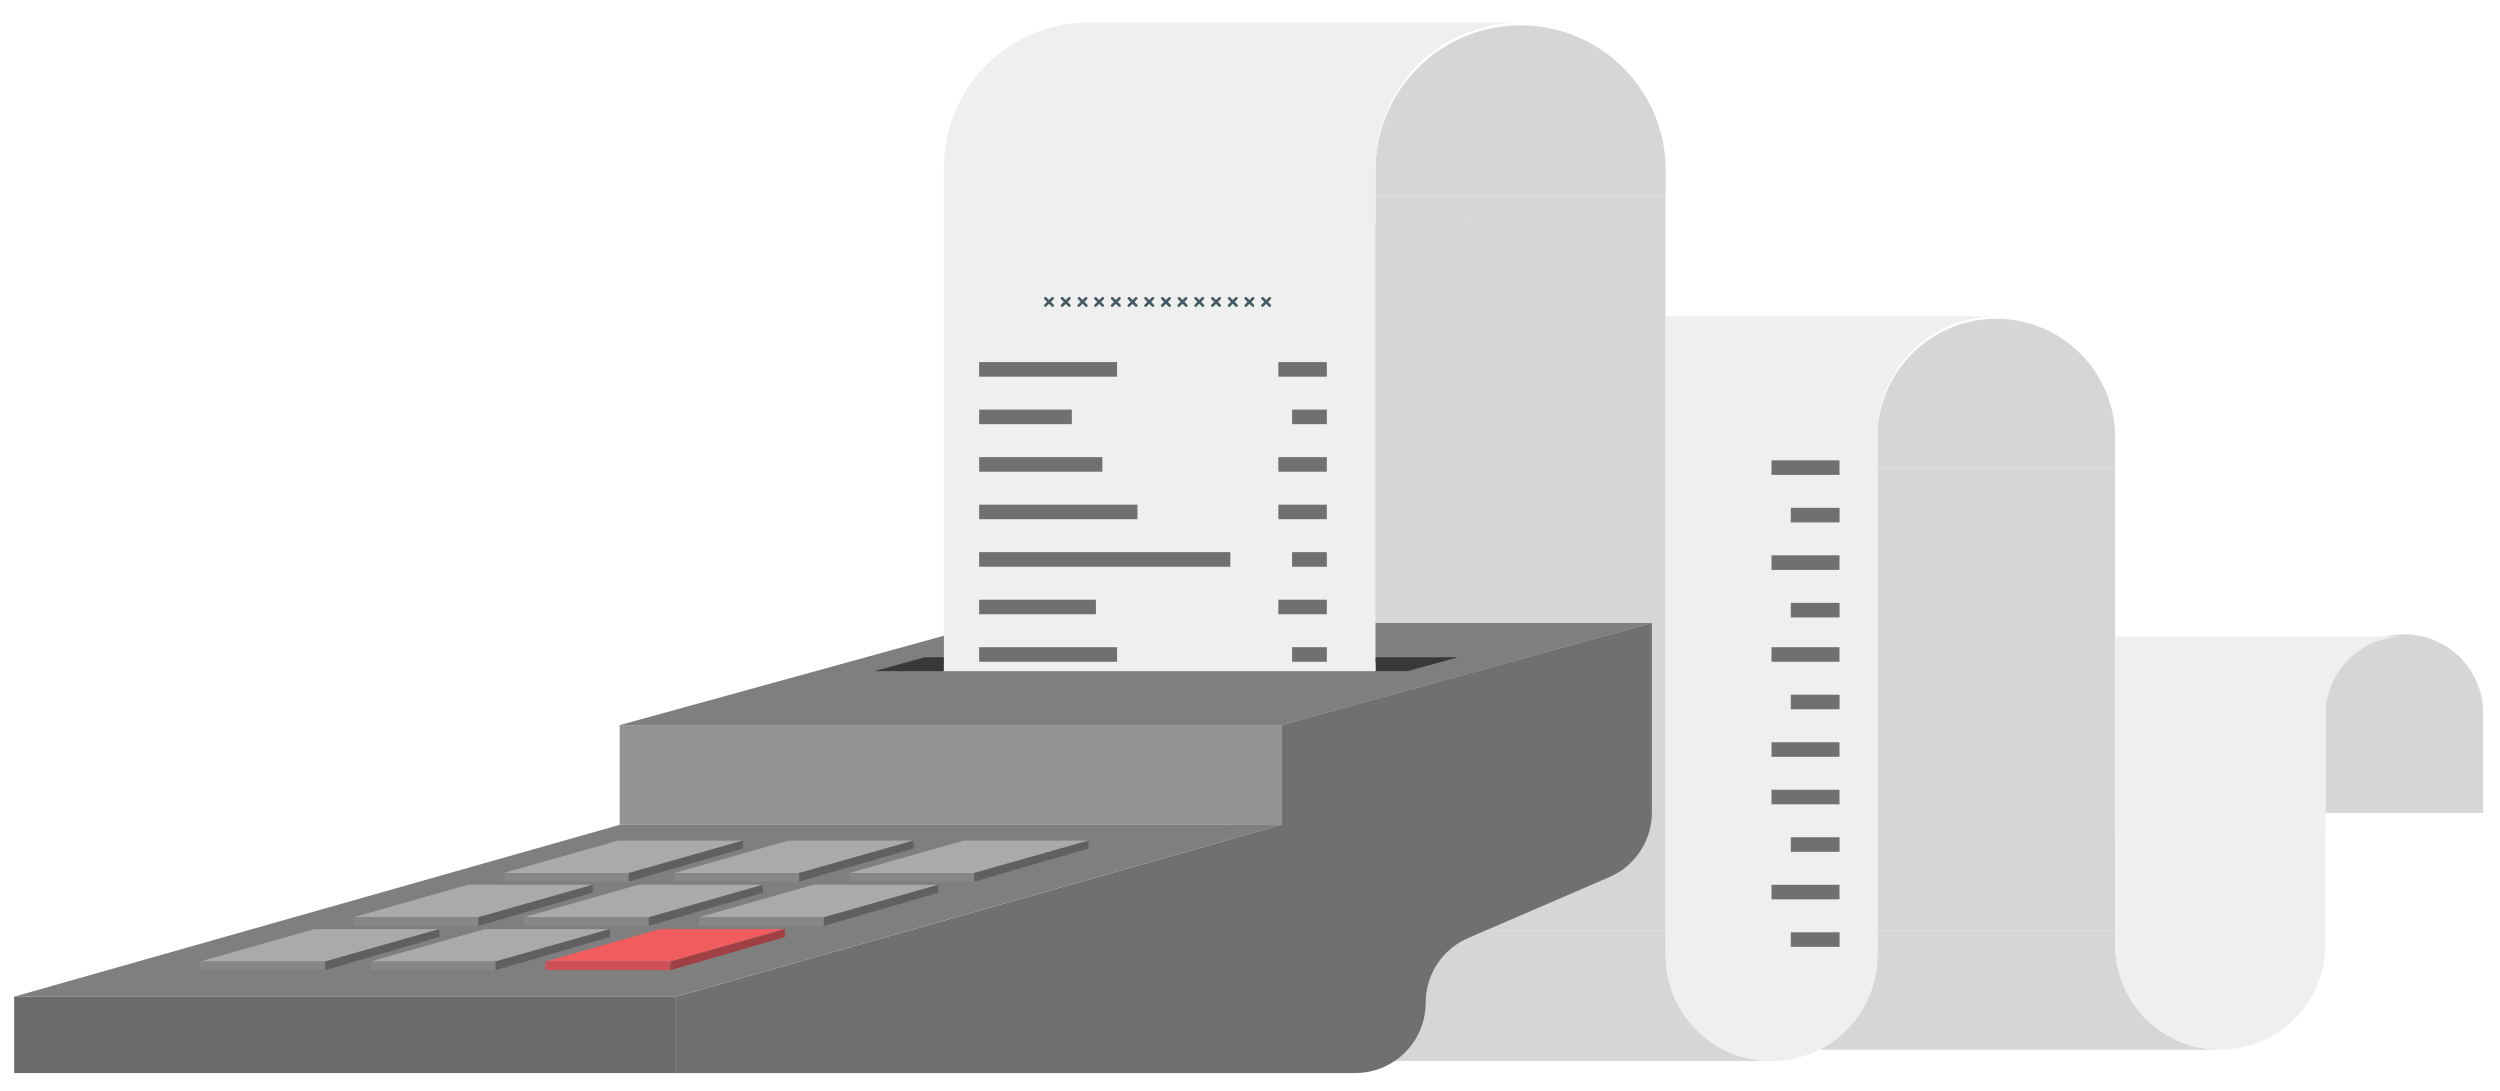
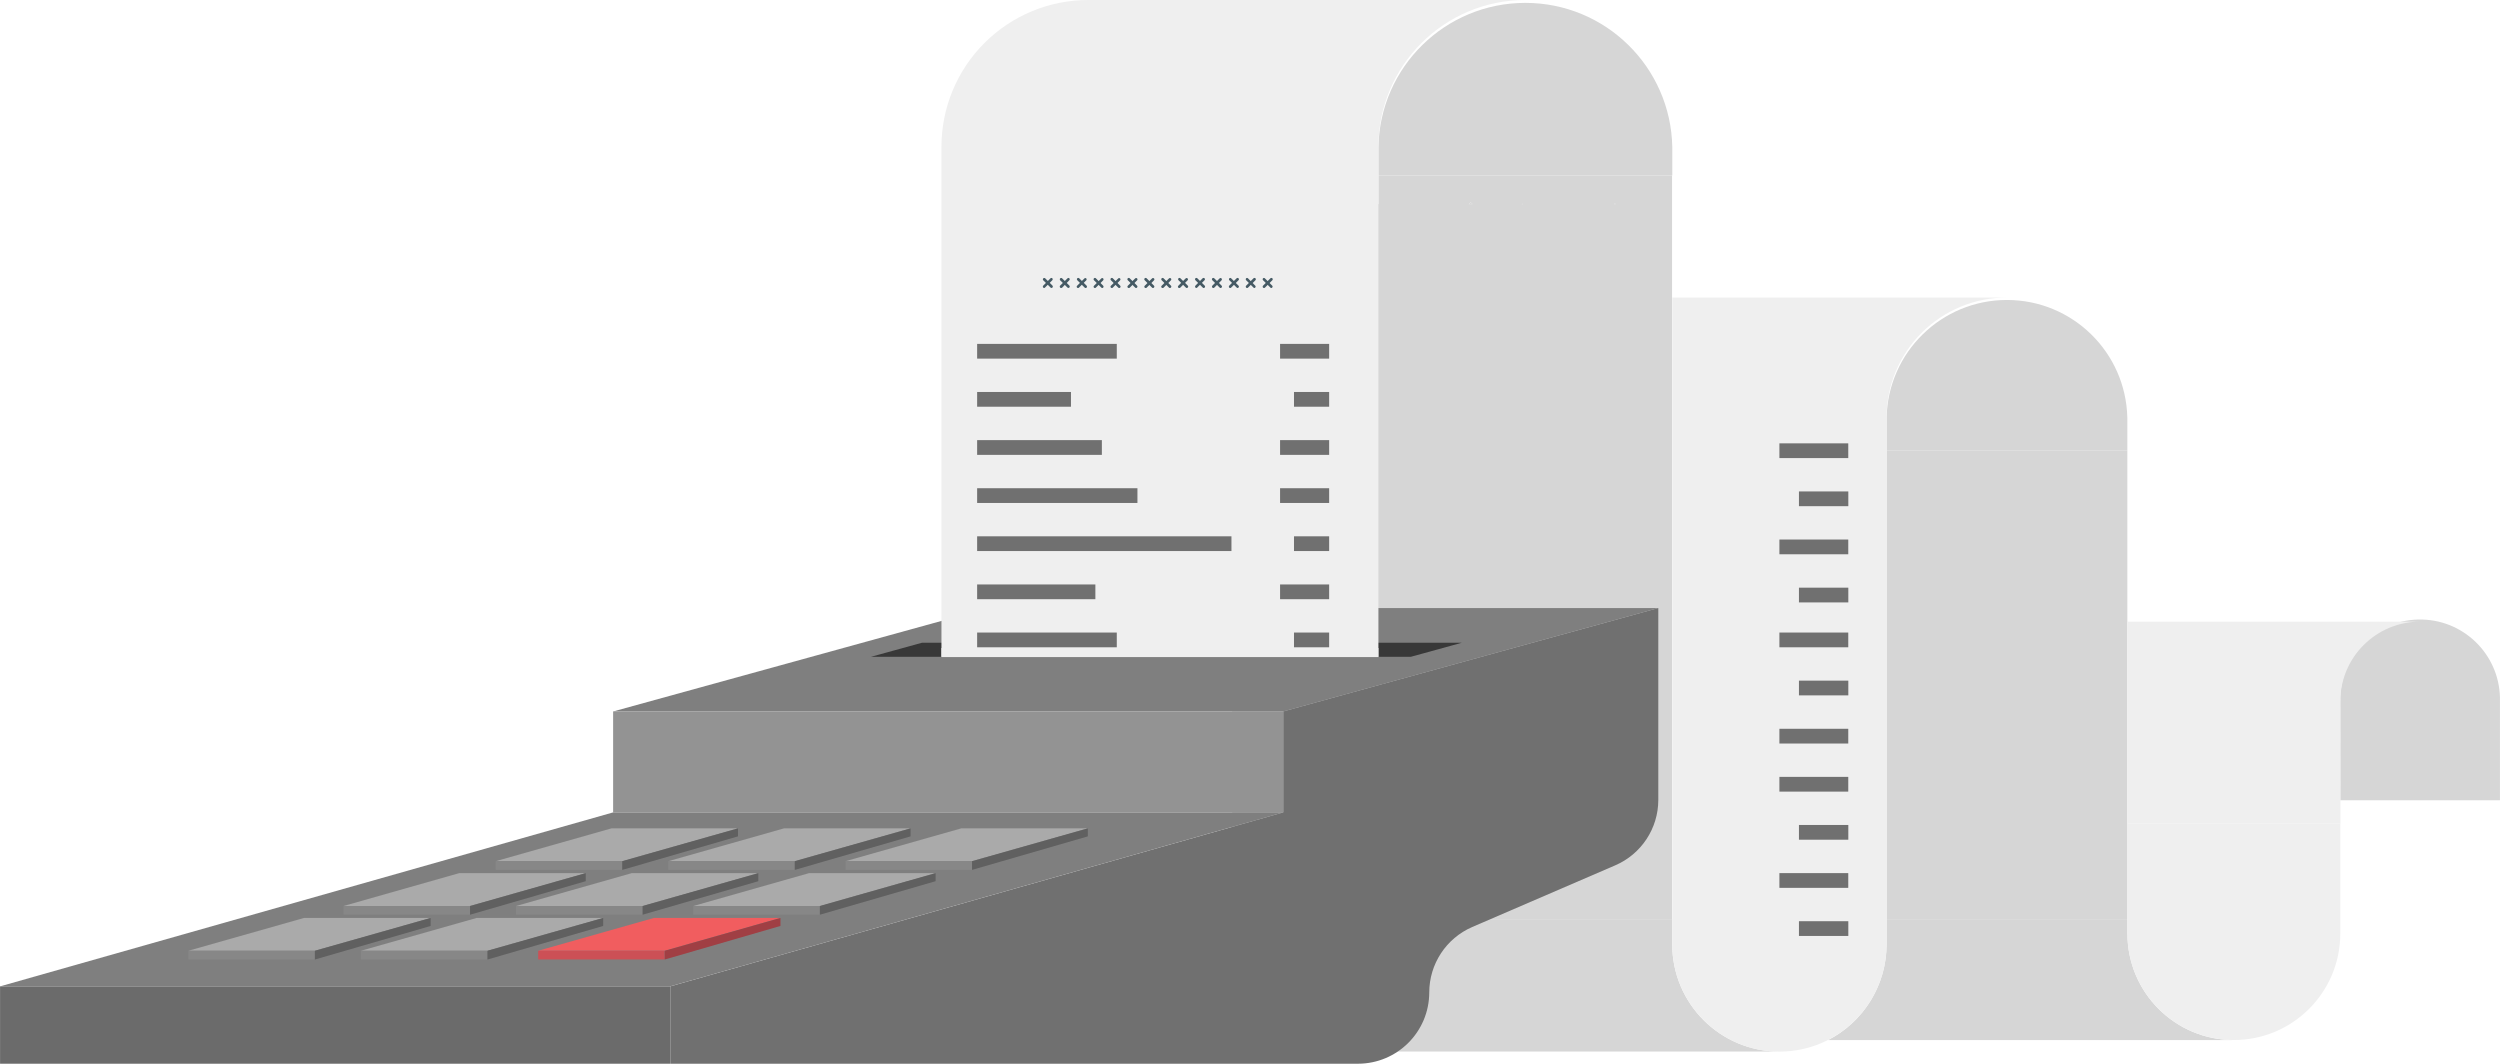
- <svg xmlns="http://www.w3.org/2000/svg" viewBox="0 0 432.67 188.67">
-   <defs>
-     <style>.cls-1{font-size:12px;font-family:MyriadPro-Regular, Myriad Pro;}.cls-2{letter-spacing:0em;}.cls-3{letter-spacing:-0.01em;}.cls-4{fill:#d6d6d6;}.cls-5{fill:none;}.cls-6{fill:#efefef;}.cls-7{fill:#707070;}.cls-8{fill:#7f7f7f;}.cls-9{fill:#383838;}.cls-10{fill:#939393;}.cls-11{fill:#6b6b6b;}.cls-12{fill:#aaa;}.cls-13{fill:#878787;}.cls-14{fill:#606060;}.cls-15{fill:#f15d5f;}.cls-16{fill:#cc5056;}.cls-17{fill:#a03f44;}.cls-18{fill:#455a64;}</style>
-   </defs>
+ <svg xmlns="http://www.w3.org/2000/svg" id="Layer_1" data-name="Layer 1" viewBox="0 0 427.32 181.82">
  <g id="Objects">
-     <text class="cls-1" transform="translate(182 33.33)">
-       <tspan class="cls-2">R</tspan>
-       <tspan x="6.5" y="0">e</tspan>
-       <tspan class="cls-3" x="12.52" y="0">c</tspan>
-       <tspan x="17.82" y="0">eipt</tspan>
-     </text>
-     <polygon class="cls-4" points="247.17 38.78 247.24 38.78 247.21 38.75 247.17 38.78" />
-     <polygon class="cls-4" points="253.5 38.78 254.13 38.78 253.81 38.47 253.5 38.78" />
-     <polygon class="cls-4" points="241.35 38.78 241.39 38.78 241.37 38.76 241.35 38.78" />
-     <polygon class="cls-4" points="278.36 38.78 278.58 38.78 278.47 38.67 278.36 38.78" />
-     <polygon class="cls-4" points="262.55 38.78 262.71 38.78 262.63 38.7 262.55 38.78" />
-     <path class="cls-4" d="M238.05,33.88v4.9h-25V161h75.19V38.78h0v-4.9Zm3.3,4.9,0,0,0,0Zm5.82,0,0,0,0,0Zm6.33,0,.31-.31.32.31Zm9.05,0,.08-.08.08.08Zm15.81,0,.11-.11.11.11Z" />
-     <path class="cls-4" d="M288.28,29a25.12,25.12,0,0,0-50.23,0v4.88h50.23Z" />
-     <polygon class="cls-5" points="278.36 38.78 278.58 38.78 278.47 38.67 278.36 38.78" />
-     <polygon class="cls-5" points="253.5 38.78 254.13 38.78 253.81 38.47 253.5 38.78" />
-     <polygon class="cls-5" points="262.55 38.78 262.71 38.78 262.63 38.7 262.55 38.78" />
-     <polygon class="cls-5" points="247.17 38.78 247.24 38.78 247.21 38.75 247.17 38.78" />
-     <polygon class="cls-5" points="241.35 38.78 241.39 38.78 241.37 38.76 241.35 38.78" />
-     <path class="cls-4" d="M213.08,165.32a18.31,18.31,0,0,0,18.31,18.31h75.2a18.33,18.33,0,0,1-18.32-18.31V161H213.08Z" />
-     <path class="cls-4" d="M429.75,123.8a13.65,13.65,0,1,0-27.29,0v16.88h27.29Z" />
-     <path class="cls-4" d="M366.06,75.29a20.58,20.58,0,0,0-41.15,0v5.64h41.15Z" />
-     <rect class="cls-4" x="324.91" y="80.93" width="41.15" height="80.06" />
-     <path class="cls-4" d="M366.06,163.46V161H324.91v4.34a18.44,18.44,0,0,1-10,16.33h69.37a18.2,18.2,0,0,1-18.2-18.19Z" />
-     <path class="cls-6" d="M288.27,165.32a18.32,18.32,0,0,0,36.64,0V144.69H288.27Z" />
-     <path class="cls-6" d="M402.46,123.8a13.64,13.64,0,0,1,13.64-13.65h-50v34.54h36.4Z" />
-     <path class="cls-6" d="M366.06,144.69v18.77a18.2,18.2,0,0,0,36.4,0V144.69Z" />
-     <path class="cls-6" d="M330.93,60.75a20.51,20.51,0,0,1,14.55-6H288.27v90h36.64V75.29A20.48,20.48,0,0,1,330.93,60.75Z" />
-     <rect class="cls-7" x="306.59" y="112.01" width="11.77" height="2.52" />
-     <rect class="cls-7" x="309.93" y="120.23" width="8.44" height="2.52" />
-     <rect class="cls-7" x="306.59" y="128.46" width="11.77" height="2.52" />
-     <rect class="cls-7" x="306.59" y="136.68" width="11.77" height="2.52" />
-     <rect class="cls-7" x="309.93" y="161.35" width="8.44" height="2.52" />
-     <rect class="cls-7" x="309.93" y="144.9" width="8.44" height="2.52" />
-     <rect class="cls-7" x="306.59" y="153.13" width="11.77" height="2.52" />
-     <rect class="cls-7" x="306.59" y="79.67" width="11.77" height="2.52" />
-     <rect class="cls-7" x="309.93" y="104.34" width="8.44" height="2.52" />
-     <rect class="cls-7" x="309.93" y="87.89" width="8.44" height="2.52" />
-     <rect class="cls-7" x="306.59" y="96.11" width="11.77" height="2.52" />
-     <polygon class="cls-8" points="285.89 107.82 171.35 107.82 107.24 125.5 221.77 125.5 285.89 107.82" />
-     <polygon class="cls-9" points="160.04 113.75 151.33 116.15 243.61 116.15 252.32 113.75 160.04 113.75" />
-     <rect class="cls-10" x="107.24" y="125.49" width="114.53" height="17.26" />
-     <polygon class="cls-8" points="107.24 142.75 2.44 172.49 116.98 172.49 221.77 142.75 107.24 142.75" />
-     <rect class="cls-11" x="2.45" y="172.49" width="114.53" height="13.22" />
-     <path class="cls-7" d="M285.89,107.82v32.8a12.18,12.18,0,0,1-7.36,11.18l-24.44,10.54a12.19,12.19,0,0,0-7.35,11.19h0a12.19,12.19,0,0,1-12.18,12.18H117V172.49l104.79-29.74V125.49Z" />
-     <path class="cls-6" d="M238.05,29A25.12,25.12,0,0,1,263.17,3.89H188.48A25.09,25.09,0,0,0,163.36,29v87.15h74.69Z" />
-     <rect class="cls-6" x="163.36" y="114.65" width="74.69" height="1.5" />
-     <polygon class="cls-12" points="106.96 145.48 87.17 151.09 108.8 151.09 128.58 145.48 106.96 145.48" />
-     <rect class="cls-13" x="87.17" y="151.09" width="21.62" height="1.49" />
-     <polygon class="cls-14" points="108.8 151.09 128.58 145.48 128.58 146.85 108.8 152.58 108.8 151.09" />
-     <polygon class="cls-12" points="80.94 153.13 61.16 158.75 82.78 158.75 102.56 153.13 80.94 153.13" />
-     <rect class="cls-13" x="61.16" y="158.75" width="21.62" height="1.49" />
-     <polygon class="cls-14" points="82.78 158.75 102.56 153.13 102.56 154.51 82.78 160.24 82.78 158.75" />
-     <polygon class="cls-12" points="54.42 160.79 34.64 166.4 56.26 166.4 76.05 160.79 54.42 160.79" />
-     <rect class="cls-13" x="34.64" y="166.4" width="21.62" height="1.49" />
-     <polygon class="cls-14" points="56.26 166.4 76.05 160.79 76.05 162.16 56.26 167.9 56.26 166.4" />
-     <polygon class="cls-12" points="136.45 145.48 116.67 151.09 138.29 151.09 158.08 145.48 136.45 145.48" />
-     <rect class="cls-13" x="116.67" y="151.09" width="21.62" height="1.49" />
-     <polygon class="cls-14" points="138.29 151.09 158.08 145.48 158.08 146.85 138.29 152.58 138.29 151.09" />
-     <polygon class="cls-12" points="110.44 153.13 90.65 158.75 112.28 158.75 132.06 153.13 110.44 153.13" />
-     <rect class="cls-13" x="90.65" y="158.75" width="21.62" height="1.49" />
-     <polygon class="cls-14" points="112.28 158.75 132.06 153.13 132.06 154.51 112.28 160.24 112.28 158.75" />
-     <polygon class="cls-12" points="83.92 160.79 64.13 166.4 85.76 166.4 105.54 160.79 83.92 160.79" />
-     <rect class="cls-13" x="64.13" y="166.4" width="21.62" height="1.49" />
-     <polygon class="cls-14" points="85.76 166.4 105.54 160.79 105.54 162.16 85.76 167.9 85.76 166.4" />
-     <polygon class="cls-12" points="166.75 145.48 146.97 151.09 168.59 151.09 188.38 145.48 166.75 145.48" />
-     <rect class="cls-13" x="146.97" y="151.09" width="21.62" height="1.49" />
-     <polygon class="cls-14" points="168.59 151.09 188.38 145.48 188.38 146.85 168.59 152.58 168.59 151.09" />
-     <polygon class="cls-12" points="140.74 153.13 120.95 158.75 142.58 158.75 162.36 153.13 140.74 153.13" />
-     <rect class="cls-13" x="120.95" y="158.75" width="21.62" height="1.49" />
-     <polygon class="cls-14" points="142.58 158.75 162.36 153.13 162.36 154.51 142.58 160.24 142.58 158.75" />
-     <polygon class="cls-15" points="114.22 160.79 94.43 166.4 116.06 166.4 135.84 160.79 114.22 160.79" />
-     <rect class="cls-16" x="94.43" y="166.4" width="21.62" height="1.49" />
-     <polygon class="cls-17" points="116.06 166.4 135.84 160.79 135.84 162.16 116.06 167.9 116.06 166.4" />
-     <rect class="cls-7" x="169.46" y="62.67" width="23.87" height="2.52" />
-     <rect class="cls-7" x="169.46" y="70.89" width="16.04" height="2.52" />
-     <rect class="cls-7" x="169.46" y="79.12" width="21.32" height="2.52" />
-     <rect class="cls-7" x="169.46" y="87.34" width="27.4" height="2.52" />
-     <rect class="cls-7" x="169.46" y="112.01" width="23.87" height="2.52" />
-     <rect class="cls-7" x="169.46" y="95.56" width="43.47" height="2.52" />
-     <rect class="cls-7" x="169.46" y="103.79" width="20.21" height="2.52" />
-     <rect class="cls-7" x="221.24" y="62.67" width="8.39" height="2.52" />
-     <rect class="cls-7" x="223.62" y="70.89" width="6.01" height="2.52" />
-     <rect class="cls-7" x="221.24" y="79.12" width="8.39" height="2.52" />
-     <rect class="cls-7" x="221.24" y="87.34" width="8.39" height="2.52" />
-     <rect class="cls-7" x="223.62" y="112.01" width="6.01" height="2.52" />
-     <rect class="cls-7" x="223.62" y="95.56" width="6.01" height="2.52" />
-     <rect class="cls-7" x="221.24" y="103.79" width="8.39" height="2.52" />
-     <path class="cls-18" d="M182.18,53.12a.2.2,0,0,1-.16-.07l-1.27-1.26a.24.24,0,0,1,0-.33.23.23,0,0,1,.34,0l1.26,1.26a.24.24,0,0,1-.17.4Z" />
-     <path class="cls-18" d="M180.92,53.12a.24.24,0,0,1-.17-.4L182,51.46a.22.22,0,0,1,.33,0,.24.24,0,0,1,0,.33l-1.26,1.26A.23.23,0,0,1,180.92,53.12Z" />
-     <path class="cls-18" d="M219.76,53.12a.23.23,0,0,1-.17-.07l-1.26-1.26a.24.24,0,0,1,0-.33.22.22,0,0,1,.33,0l1.26,1.26a.22.22,0,0,1,0,.33A.2.2,0,0,1,219.76,53.12Z" />
-     <path class="cls-18" d="M218.5,53.12a.22.22,0,0,1-.17-.07.24.24,0,0,1,0-.33l1.26-1.26a.23.23,0,0,1,.33.33l-1.26,1.26A.2.2,0,0,1,218.5,53.12Z" />
-     <path class="cls-18" d="M214,53.12a.22.22,0,0,1-.17-.07l-1.26-1.26a.24.24,0,0,1,0-.33.22.22,0,0,1,.33,0l1.26,1.26a.22.22,0,0,1,0,.33A.2.2,0,0,1,214,53.12Z" />
-     <path class="cls-18" d="M212.72,53.12a.21.21,0,0,1-.17-.07.24.24,0,0,1,0-.33l1.26-1.26a.23.23,0,0,1,.33.33l-1.26,1.26A.2.2,0,0,1,212.72,53.12Z" />
-     <path class="cls-18" d="M211.09,53.12a.22.22,0,0,1-.17-.07l-1.26-1.26a.23.23,0,1,1,.33-.33l1.26,1.26a.22.22,0,0,1,0,.33A.2.2,0,0,1,211.09,53.12Z" />
-     <path class="cls-18" d="M209.83,53.12a.21.21,0,0,1-.17-.07.22.22,0,0,1,0-.33l1.26-1.26a.23.23,0,0,1,.33.33L210,53.05A.2.2,0,0,1,209.83,53.12Z" />
-     <path class="cls-18" d="M208.2,53.12a.22.22,0,0,1-.17-.07l-1.26-1.26a.23.23,0,0,1,.33-.33l1.26,1.26a.22.22,0,0,1,0,.33A.2.2,0,0,1,208.2,53.12Z" />
-     <path class="cls-18" d="M206.94,53.12a.21.21,0,0,1-.17-.07.22.22,0,0,1,0-.33L208,51.46a.23.23,0,0,1,.33.33l-1.26,1.26A.2.2,0,0,1,206.94,53.12Z" />
-     <path class="cls-18" d="M205.31,53.12a.21.21,0,0,1-.17-.07l-1.26-1.26a.23.23,0,0,1,.33-.33l1.26,1.26a.22.22,0,0,1,0,.33A.2.2,0,0,1,205.31,53.12Z" />
-     <path class="cls-18" d="M204,53.12a.2.2,0,0,1-.16-.07.22.22,0,0,1,0-.33l1.26-1.26a.23.23,0,1,1,.33.33l-1.26,1.26A.21.21,0,0,1,204,53.12Z" />
-     <path class="cls-18" d="M202.42,53.12a.21.21,0,0,1-.17-.07L201,51.79a.23.23,0,0,1,.33-.33l1.26,1.26a.22.22,0,0,1,0,.33A.2.2,0,0,1,202.42,53.12Z" />
-     <path class="cls-18" d="M201.15,53.12a.2.2,0,0,1-.16-.07.22.22,0,0,1,0-.33l1.26-1.26a.23.23,0,1,1,.33.33l-1.26,1.26A.21.21,0,0,1,201.15,53.12Z" />
-     <path class="cls-18" d="M216.87,53.12a.22.22,0,0,1-.17-.07l-1.26-1.26a.24.24,0,0,1,0-.33.22.22,0,0,1,.33,0L217,52.72a.22.22,0,0,1,0,.33A.2.2,0,0,1,216.87,53.12Z" />
-     <path class="cls-18" d="M215.61,53.12a.22.22,0,0,1-.17-.07.24.24,0,0,1,0-.33l1.26-1.26a.23.23,0,1,1,.33.33l-1.26,1.26A.2.2,0,0,1,215.61,53.12Z" />
-     <path class="cls-18" d="M196.63,53.12a.2.2,0,0,1-.16-.07l-1.26-1.26a.23.23,0,0,1,.33-.33l1.26,1.26a.22.22,0,0,1,0,.33A.21.21,0,0,1,196.63,53.12Z" />
-     <path class="cls-18" d="M195.37,53.12a.2.2,0,0,1-.16-.07.22.22,0,0,1,0-.33l1.26-1.26a.23.23,0,0,1,.33.33l-1.26,1.26A.22.22,0,0,1,195.37,53.12Z" />
-     <path class="cls-18" d="M193.74,53.12a.2.2,0,0,1-.16-.07l-1.26-1.26a.23.23,0,0,1,.33-.33l1.26,1.26a.24.24,0,0,1,0,.33A.22.22,0,0,1,193.74,53.12Z" />
-     <path class="cls-18" d="M192.48,53.12a.2.2,0,0,1-.16-.07.22.22,0,0,1,0-.33l1.26-1.26a.22.22,0,0,1,.33,0,.24.24,0,0,1,0,.33l-1.26,1.26A.22.22,0,0,1,192.48,53.12Z" />
-     <path class="cls-18" d="M188,53.12a.2.2,0,0,1-.16-.07l-1.26-1.26a.23.23,0,1,1,.33-.33l1.26,1.26a.24.24,0,0,1,0,.33A.22.22,0,0,1,188,53.12Z" />
-     <path class="cls-18" d="M186.7,53.12a.2.2,0,0,1-.16-.07.22.22,0,0,1,0-.33l1.26-1.26a.22.22,0,0,1,.33,0,.24.24,0,0,1,0,.33l-1.26,1.26A.23.23,0,0,1,186.7,53.12Z" />
-     <path class="cls-18" d="M185.07,53.12a.2.2,0,0,1-.16-.07l-1.27-1.26a.24.24,0,0,1,0-.33.23.23,0,0,1,.34,0l1.26,1.26a.24.24,0,0,1-.17.4Z" />
-     <path class="cls-18" d="M183.81,53.12a.24.24,0,0,1-.17-.4l1.27-1.26a.22.22,0,0,1,.33,0,.24.24,0,0,1,0,.33L184,53.05A.23.23,0,0,1,183.81,53.12Z" />
-     <path class="cls-18" d="M190.85,53.12a.2.2,0,0,1-.16-.07l-1.26-1.26a.23.23,0,0,1,.33-.33L191,52.72a.24.24,0,0,1,0,.33A.22.22,0,0,1,190.85,53.12Z" />
-     <path class="cls-18" d="M189.59,53.12a.2.2,0,0,1-.16-.07.22.22,0,0,1,0-.33l1.26-1.26a.22.22,0,0,1,.33,0,.24.24,0,0,1,0,.33l-1.26,1.26A.23.23,0,0,1,189.59,53.12Z" />
-     <path class="cls-18" d="M199.52,53.12a.2.2,0,0,1-.16-.07l-1.26-1.26a.23.23,0,1,1,.33-.33l1.26,1.26a.22.22,0,0,1,0,.33A.21.21,0,0,1,199.52,53.12Z" />
-     <path class="cls-18" d="M198.26,53.12a.2.2,0,0,1-.16-.07.22.22,0,0,1,0-.33l1.26-1.26a.23.23,0,0,1,.33.33l-1.26,1.26A.22.22,0,0,1,198.26,53.12Z" />
+     <g style="isolation:isolate">
+       <text transform="translate(179.56 29.44)" font-size="12" font-family="ArialMT, Arial" style="isolation:isolate">R</text>
+       <text transform="translate(186.06 29.44)" font-size="12" font-family="ArialMT, Arial" style="isolation:isolate">e</text>
+       <text transform="translate(192.08 29.44)" font-size="12" font-family="ArialMT, Arial" letter-spacing="-0.01em" style="isolation:isolate">c</text>
+       <text transform="translate(197.38 29.44)" font-size="12" font-family="ArialMT, Arial" style="isolation:isolate">eipt</text>
+     </g>
+     <polygon points="244.73 34.89 244.8 34.89 244.77 34.86 244.73 34.89" fill="#d6d6d6" />
+     <polygon points="251.06 34.89 251.69 34.89 251.37 34.58 251.06 34.89" fill="#d6d6d6" />
+     <polygon points="238.91 34.89 238.95 34.89 238.93 34.87 238.91 34.89" fill="#d6d6d6" />
+     <polygon points="275.92 34.89 276.14 34.89 276.03 34.78 275.92 34.89" fill="#d6d6d6" />
+     <polygon points="260.11 34.89 260.27 34.89 260.19 34.81 260.11 34.89" fill="#d6d6d6" />
+     <path d="M238.05,33.88v4.9h-25V161h75.19V38.78h0v-4.9Zm3.3,4.9Zm5.82,0Zm6.33,0,.31-.31.32.31Zm9.05,0,.08-.08.08.08Zm15.81,0,.11-.11.11.11Z" transform="translate(-2.44 -3.89)" fill="#d6d6d6" />
+     <path d="M288.28,29a25.12,25.12,0,0,0-50.23,0v4.88h50.23Z" transform="translate(-2.44 -3.89)" fill="#d6d6d6" />
+     <polygon points="275.92 34.89 276.14 34.89 276.03 34.78 275.92 34.89" fill="none" />
+     <polygon points="251.06 34.89 251.69 34.89 251.37 34.58 251.06 34.89" fill="none" />
+     <polygon points="260.11 34.89 260.27 34.89 260.19 34.81 260.11 34.89" fill="none" />
+     <polygon points="244.73 34.89 244.8 34.89 244.77 34.86 244.73 34.89" fill="none" />
+     <polygon points="238.91 34.89 238.95 34.89 238.93 34.87 238.91 34.89" fill="none" />
+     <path d="M213.08,165.32a18.31,18.31,0,0,0,18.31,18.31h75.2a18.33,18.33,0,0,1-18.32-18.31V161H213.08Z" transform="translate(-2.44 -3.89)" fill="#d6d6d6" />
+     <path d="M429.75,123.8a13.65,13.65,0,0,0-27.29-.74c0,.25,0,.49,0,.74v16.88h27.29Z" transform="translate(-2.44 -3.89)" fill="#d6d6d6" />
+     <path d="M366.06,75.29a20.58,20.58,0,0,0-41.15,0v5.64h41.15Z" transform="translate(-2.44 -3.89)" fill="#d6d6d6" />
+     <rect x="322.47" y="77.04" width="41.15" height="80.06" fill="#d6d6d6" />
+     <path d="M366.06,163.46V161H324.91v4.34a18.43,18.43,0,0,1-10,16.33h69.37a18.2,18.2,0,0,1-18.2-18.19Z" transform="translate(-2.44 -3.89)" fill="#d6d6d6" />
+     <path d="M288.27,165.32a18.32,18.32,0,0,0,36.64,0V144.69H288.27Z" transform="translate(-2.44 -3.89)" fill="#efefef" />
+     <path d="M402.46,123.8a13.64,13.64,0,0,1,13.63-13.65h-50v34.54h36.4Z" transform="translate(-2.44 -3.89)" fill="#efefef" />
+     <path d="M366.06,144.69v18.77a18.2,18.2,0,0,0,36.4,0V144.69Z" transform="translate(-2.44 -3.89)" fill="#efefef" />
+     <path d="M330.93,60.75a20.52,20.52,0,0,1,14.55-6H288.27v90h36.64V75.29A20.5,20.5,0,0,1,330.93,60.75Z" transform="translate(-2.44 -3.89)" fill="#efefef" />
+     <rect x="304.15" y="108.12" width="11.77" height="2.52" fill="#707070" />
+     <rect x="307.49" y="116.34" width="8.44" height="2.52" fill="#707070" />
+     <rect x="304.15" y="124.57" width="11.77" height="2.52" fill="#707070" />
+     <rect x="304.15" y="132.79" width="11.77" height="2.52" fill="#707070" />
+     <rect x="307.49" y="157.46" width="8.44" height="2.52" fill="#707070" />
+     <rect x="307.49" y="141.01" width="8.44" height="2.52" fill="#707070" />
+     <rect x="304.15" y="149.24" width="11.77" height="2.52" fill="#707070" />
+     <rect x="304.15" y="75.78" width="11.77" height="2.52" fill="#707070" />
+     <rect x="307.49" y="100.45" width="8.44" height="2.52" fill="#707070" />
+     <rect x="307.49" y="84" width="8.44" height="2.52" fill="#707070" />
+     <rect x="304.15" y="92.22" width="11.77" height="2.52" fill="#707070" />
+     <polygon points="283.45 103.93 168.91 103.93 104.8 121.61 219.33 121.61 283.45 103.93" fill="#7f7f7f" />
+     <polygon points="157.6 109.86 148.89 112.26 241.17 112.26 249.88 109.86 157.6 109.86" fill="#383838" />
+     <rect x="104.8" y="121.6" width="114.53" height="17.26" fill="#939393" />
+     <polygon points="104.8 138.86 0 168.6 114.54 168.6 219.33 138.86 104.8 138.86" fill="#7f7f7f" />
+     <rect x="0.01" y="168.6" width="114.53" height="13.22" fill="#6b6b6b" />
+     <path d="M285.89,107.82v32.8a12.18,12.18,0,0,1-7.36,11.18l-24.44,10.54a12.2,12.2,0,0,0-7.35,11.19h0a12.2,12.2,0,0,1-12.18,12.18H117V172.49l104.79-29.74V125.49Z" transform="translate(-2.44 -3.89)" fill="#707070" />
+     <path d="M238.05,29A25.12,25.12,0,0,1,263.17,3.89H188.48A25.09,25.09,0,0,0,163.36,29v87.2h74.69Z" transform="translate(-2.44 -3.89)" fill="#efefef" />
+     <rect x="160.92" y="110.76" width="74.69" height="1.5" fill="#efefef" />
+     <polygon points="104.52 141.59 84.73 147.2 106.36 147.2 126.14 141.59 104.52 141.59" fill="#aaa" />
+     <rect x="84.73" y="147.2" width="21.62" height="1.49" fill="#878787" />
+     <polygon points="106.36 147.2 126.14 141.59 126.14 142.96 106.36 148.69 106.36 147.2" fill="#606060" />
+     <polygon points="78.5 149.24 58.72 154.86 80.34 154.86 100.12 149.24 78.5 149.24" fill="#aaa" />
+     <rect x="58.72" y="154.86" width="21.62" height="1.49" fill="#878787" />
+     <polygon points="80.34 154.86 100.12 149.24 100.12 150.62 80.34 156.35 80.34 154.86" fill="#606060" />
+     <polygon points="51.98 156.9 32.2 162.51 53.82 162.51 73.61 156.9 51.98 156.9" fill="#aaa" />
+     <rect x="32.2" y="162.51" width="21.62" height="1.49" fill="#878787" />
+     <polygon points="53.82 162.51 73.61 156.9 73.61 158.27 53.82 164.01 53.82 162.51" fill="#606060" />
+     <polygon points="134.01 141.59 114.23 147.2 135.85 147.2 155.64 141.59 134.01 141.59" fill="#aaa" />
+     <rect x="114.23" y="147.2" width="21.62" height="1.49" fill="#878787" />
+     <polygon points="135.85 147.2 155.64 141.59 155.64 142.96 135.85 148.69 135.85 147.2" fill="#606060" />
+     <polygon points="108 149.24 88.21 154.86 109.84 154.86 129.62 149.24 108 149.24" fill="#aaa" />
+     <rect x="88.21" y="154.86" width="21.62" height="1.49" fill="#878787" />
+     <polygon points="109.84 154.86 129.62 149.24 129.62 150.62 109.84 156.35 109.84 154.86" fill="#606060" />
+     <polygon points="81.48 156.9 61.69 162.51 83.32 162.51 103.1 156.9 81.48 156.9" fill="#aaa" />
+     <rect x="61.69" y="162.51" width="21.62" height="1.49" fill="#878787" />
+     <polygon points="83.32 162.51 103.1 156.9 103.1 158.27 83.32 164.01 83.32 162.51" fill="#606060" />
+     <polygon points="164.31 141.59 144.53 147.2 166.15 147.2 185.94 141.59 164.31 141.59" fill="#aaa" />
+     <rect x="144.53" y="147.2" width="21.62" height="1.49" fill="#878787" />
+     <polygon points="166.15 147.2 185.94 141.59 185.94 142.96 166.15 148.69 166.15 147.2" fill="#606060" />
+     <polygon points="138.3 149.24 118.51 154.86 140.14 154.86 159.92 149.24 138.3 149.24" fill="#aaa" />
+     <rect x="118.51" y="154.86" width="21.62" height="1.49" fill="#878787" />
+     <polygon points="140.14 154.86 159.92 149.24 159.92 150.62 140.14 156.35 140.14 154.86" fill="#606060" />
+     <polygon points="111.78 156.9 91.99 162.51 113.62 162.51 133.4 156.9 111.78 156.9" fill="#f15d5f" />
+     <rect x="91.99" y="162.51" width="21.62" height="1.49" fill="#cc5056" />
+     <polygon points="113.62 162.51 133.4 156.9 133.4 158.27 113.62 164.01 113.62 162.51" fill="#a03f44" />
+     <rect x="167.02" y="58.78" width="23.87" height="2.52" fill="#707070" />
+     <rect x="167.02" y="67" width="16.04" height="2.52" fill="#707070" />
+     <rect x="167.02" y="75.23" width="21.32" height="2.52" fill="#707070" />
+     <rect x="167.02" y="83.45" width="27.4" height="2.52" fill="#707070" />
+     <rect x="167.02" y="108.12" width="23.87" height="2.52" fill="#707070" />
+     <rect x="167.02" y="91.67" width="43.47" height="2.52" fill="#707070" />
+     <rect x="167.02" y="99.9" width="20.21" height="2.52" fill="#707070" />
+     <rect x="218.8" y="58.78" width="8.39" height="2.52" fill="#707070" />
+     <rect x="221.18" y="67" width="6.01" height="2.52" fill="#707070" />
+     <rect x="218.8" y="75.23" width="8.39" height="2.52" fill="#707070" />
+     <rect x="218.8" y="83.45" width="8.39" height="2.52" fill="#707070" />
+     <rect x="221.18" y="108.12" width="6.01" height="2.52" fill="#707070" />
+     <rect x="221.18" y="91.67" width="6.01" height="2.52" fill="#707070" />
+     <rect x="218.8" y="99.9" width="8.39" height="2.52" fill="#707070" />
+     <path d="M182.18,53.12a.2.2,0,0,1-.16-.07l-1.27-1.26a.24.24,0,0,1,.32-.35l0,0,1.26,1.26a.24.24,0,0,1,0,.34.2.2,0,0,1-.15.06Z" transform="translate(-2.44 -3.89)" fill="#455a64" />
+     <path d="M180.92,53.12a.24.24,0,0,1-.23-.25.22.22,0,0,1,.06-.15L182,51.46a.22.22,0,0,1,.31,0l0,0a.24.24,0,0,1,0,.33l-1.26,1.26A.21.21,0,0,1,180.92,53.12Z" transform="translate(-2.44 -3.89)" fill="#455a64" />
+     <path d="M219.76,53.12a.22.22,0,0,1-.17-.07l-1.26-1.26a.24.24,0,0,1,0-.33.22.22,0,0,1,.31,0l0,0,1.26,1.26a.22.22,0,0,1,0,.31l0,0A.2.2,0,0,1,219.76,53.12Z" transform="translate(-2.44 -3.89)" fill="#455a64" />
+     <path d="M218.5,53.12a.22.22,0,0,1-.17-.07.24.24,0,0,1,0-.33l1.26-1.26a.23.23,0,0,1,.33.33l-1.26,1.26A.2.2,0,0,1,218.5,53.12Z" transform="translate(-2.44 -3.89)" fill="#455a64" />
+     <path d="M214,53.12a.22.22,0,0,1-.17-.07l-1.26-1.26a.24.24,0,0,1,0-.33.22.22,0,0,1,.31,0l0,0,1.26,1.26a.22.22,0,0,1,0,.31l0,0A.2.2,0,0,1,214,53.12Z" transform="translate(-2.44 -3.89)" fill="#455a64" />
+     <path d="M212.72,53.12a.22.22,0,0,1-.17-.07.24.24,0,0,1,0-.33l1.26-1.26a.23.23,0,0,1,.33.33l-1.26,1.26A.2.2,0,0,1,212.72,53.12Z" transform="translate(-2.44 -3.89)" fill="#455a64" />
+     <path d="M211.09,53.12a.22.22,0,0,1-.17-.07l-1.26-1.26a.23.23,0,1,1,.33-.33l1.26,1.26a.22.22,0,0,1,0,.31l0,0A.2.2,0,0,1,211.09,53.12Z" transform="translate(-2.44 -3.89)" fill="#455a64" />
+     <path d="M209.83,53.12a.24.24,0,0,1-.19-.38l0,0,1.26-1.26a.23.23,0,0,1,.33.33L210,53.05A.19.19,0,0,1,209.83,53.12Z" transform="translate(-2.44 -3.89)" fill="#455a64" />
+     <path d="M208.2,53.12a.22.22,0,0,1-.17-.07l-1.26-1.26a.23.23,0,0,1,.33-.33l1.26,1.26a.22.22,0,0,1,0,.31l0,0A.2.2,0,0,1,208.2,53.12Z" transform="translate(-2.44 -3.89)" fill="#455a64" />
+     <path d="M206.94,53.12a.24.24,0,0,1-.19-.38l0,0L208,51.46a.23.23,0,1,1,.33.33l-1.26,1.26A.21.21,0,0,1,206.94,53.12Z" transform="translate(-2.44 -3.89)" fill="#455a64" />
+     <path d="M205.31,53.12a.22.22,0,0,1-.17-.07l-1.26-1.26a.23.23,0,0,1,.33-.33l1.26,1.26a.22.22,0,0,1,0,.31l0,0A.2.2,0,0,1,205.31,53.12Z" transform="translate(-2.44 -3.89)" fill="#455a64" />
+     <path d="M204,53.12a.2.2,0,0,1-.16-.07.22.22,0,0,1,0-.31l0,0,1.26-1.26a.23.23,0,0,1,.33.33l-1.26,1.26A.22.22,0,0,1,204,53.12Z" transform="translate(-2.44 -3.89)" fill="#455a64" />
+     <path d="M202.42,53.12a.22.22,0,0,1-.17-.07L201,51.79a.23.23,0,0,1,.33-.33l1.26,1.26a.22.22,0,0,1,0,.31l0,0A.19.19,0,0,1,202.42,53.12Z" transform="translate(-2.44 -3.89)" fill="#455a64" />
+     <path d="M201.15,53.12a.2.2,0,0,1-.16-.07.22.22,0,0,1,0-.31l0,0,1.26-1.26a.23.23,0,1,1,.33.33l-1.26,1.26A.22.22,0,0,1,201.15,53.12Z" transform="translate(-2.44 -3.89)" fill="#455a64" />
+     <path d="M216.87,53.12a.22.22,0,0,1-.17-.07l-1.26-1.26a.24.24,0,0,1,0-.33.22.22,0,0,1,.31,0l0,0L217,52.72a.22.22,0,0,1,0,.31l0,0A.21.21,0,0,1,216.87,53.12Z" transform="translate(-2.44 -3.89)" fill="#455a64" />
+     <path d="M215.61,53.12a.22.22,0,0,1-.17-.07.24.24,0,0,1,0-.33l1.26-1.26a.23.23,0,1,1,.33.33l-1.26,1.26A.2.2,0,0,1,215.61,53.12Z" transform="translate(-2.44 -3.89)" fill="#455a64" />
+     <path d="M196.63,53.12a.2.2,0,0,1-.16-.07l-1.26-1.26a.23.23,0,0,1,.33-.33l1.26,1.26a.22.22,0,0,1,0,.31l0,0A.22.22,0,0,1,196.63,53.12Z" transform="translate(-2.44 -3.89)" fill="#455a64" />
+     <path d="M195.37,53.12a.2.2,0,0,1-.16-.07.22.22,0,0,1,0-.31l0,0,1.26-1.26a.23.23,0,0,1,.33.33l-1.26,1.26A.22.22,0,0,1,195.37,53.12Z" transform="translate(-2.44 -3.89)" fill="#455a64" />
+     <path d="M193.74,53.12a.2.2,0,0,1-.16-.07l-1.26-1.26a.23.23,0,0,1,.33-.33l1.26,1.26a.24.24,0,0,1,0,.33A.22.22,0,0,1,193.74,53.12Z" transform="translate(-2.44 -3.89)" fill="#455a64" />
+     <path d="M192.48,53.12a.2.2,0,0,1-.16-.07.22.22,0,0,1,0-.31l0,0,1.26-1.26a.22.22,0,0,1,.31,0l0,0a.24.24,0,0,1,0,.33l-1.26,1.26A.22.22,0,0,1,192.48,53.12Z" transform="translate(-2.44 -3.89)" fill="#455a64" />
+     <path d="M188,53.12a.2.2,0,0,1-.16-.07l-1.26-1.26a.23.23,0,0,1,.33-.33l1.26,1.26a.24.24,0,0,1,0,.33A.22.22,0,0,1,188,53.12Z" transform="translate(-2.44 -3.89)" fill="#455a64" />
+     <path d="M186.7,53.12a.2.2,0,0,1-.16-.07.22.22,0,0,1,0-.31l0,0,1.26-1.26a.22.22,0,0,1,.31,0l0,0a.24.24,0,0,1,0,.33l-1.26,1.26A.22.22,0,0,1,186.7,53.12Z" transform="translate(-2.44 -3.89)" fill="#455a64" />
+     <path d="M185.07,53.12a.2.2,0,0,1-.16-.07l-1.27-1.26a.24.24,0,0,1,.32-.35l0,0,1.26,1.26a.24.24,0,0,1,0,.34.2.2,0,0,1-.15.06Z" transform="translate(-2.44 -3.89)" fill="#455a64" />
+     <path d="M183.81,53.12a.24.24,0,0,1-.23-.25.22.22,0,0,1,.06-.15l1.27-1.26a.22.22,0,0,1,.31,0l0,0a.24.24,0,0,1,0,.33L184,53.05A.23.23,0,0,1,183.81,53.12Z" transform="translate(-2.44 -3.89)" fill="#455a64" />
+     <path d="M190.85,53.12a.2.2,0,0,1-.16-.07l-1.26-1.26a.23.23,0,0,1,.33-.33L191,52.72a.24.24,0,0,1,0,.33A.21.21,0,0,1,190.85,53.12Z" transform="translate(-2.44 -3.89)" fill="#455a64" />
+     <path d="M189.59,53.12a.2.2,0,0,1-.16-.07.22.22,0,0,1,0-.31l0,0,1.26-1.26a.22.22,0,0,1,.31,0l0,0a.24.24,0,0,1,0,.33l-1.26,1.26A.22.22,0,0,1,189.59,53.12Z" transform="translate(-2.44 -3.89)" fill="#455a64" />
+     <path d="M199.52,53.12a.2.2,0,0,1-.16-.07l-1.26-1.26a.23.23,0,1,1,.33-.33l1.26,1.26a.22.22,0,0,1,0,.31l0,0A.22.22,0,0,1,199.52,53.12Z" transform="translate(-2.44 -3.89)" fill="#455a64" />
+     <path d="M198.26,53.12a.2.2,0,0,1-.16-.07.22.22,0,0,1,0-.31l0,0,1.26-1.26a.23.23,0,0,1,.33.33l-1.26,1.26A.22.22,0,0,1,198.26,53.12Z" transform="translate(-2.44 -3.89)" fill="#455a64" />
  </g>
</svg>
